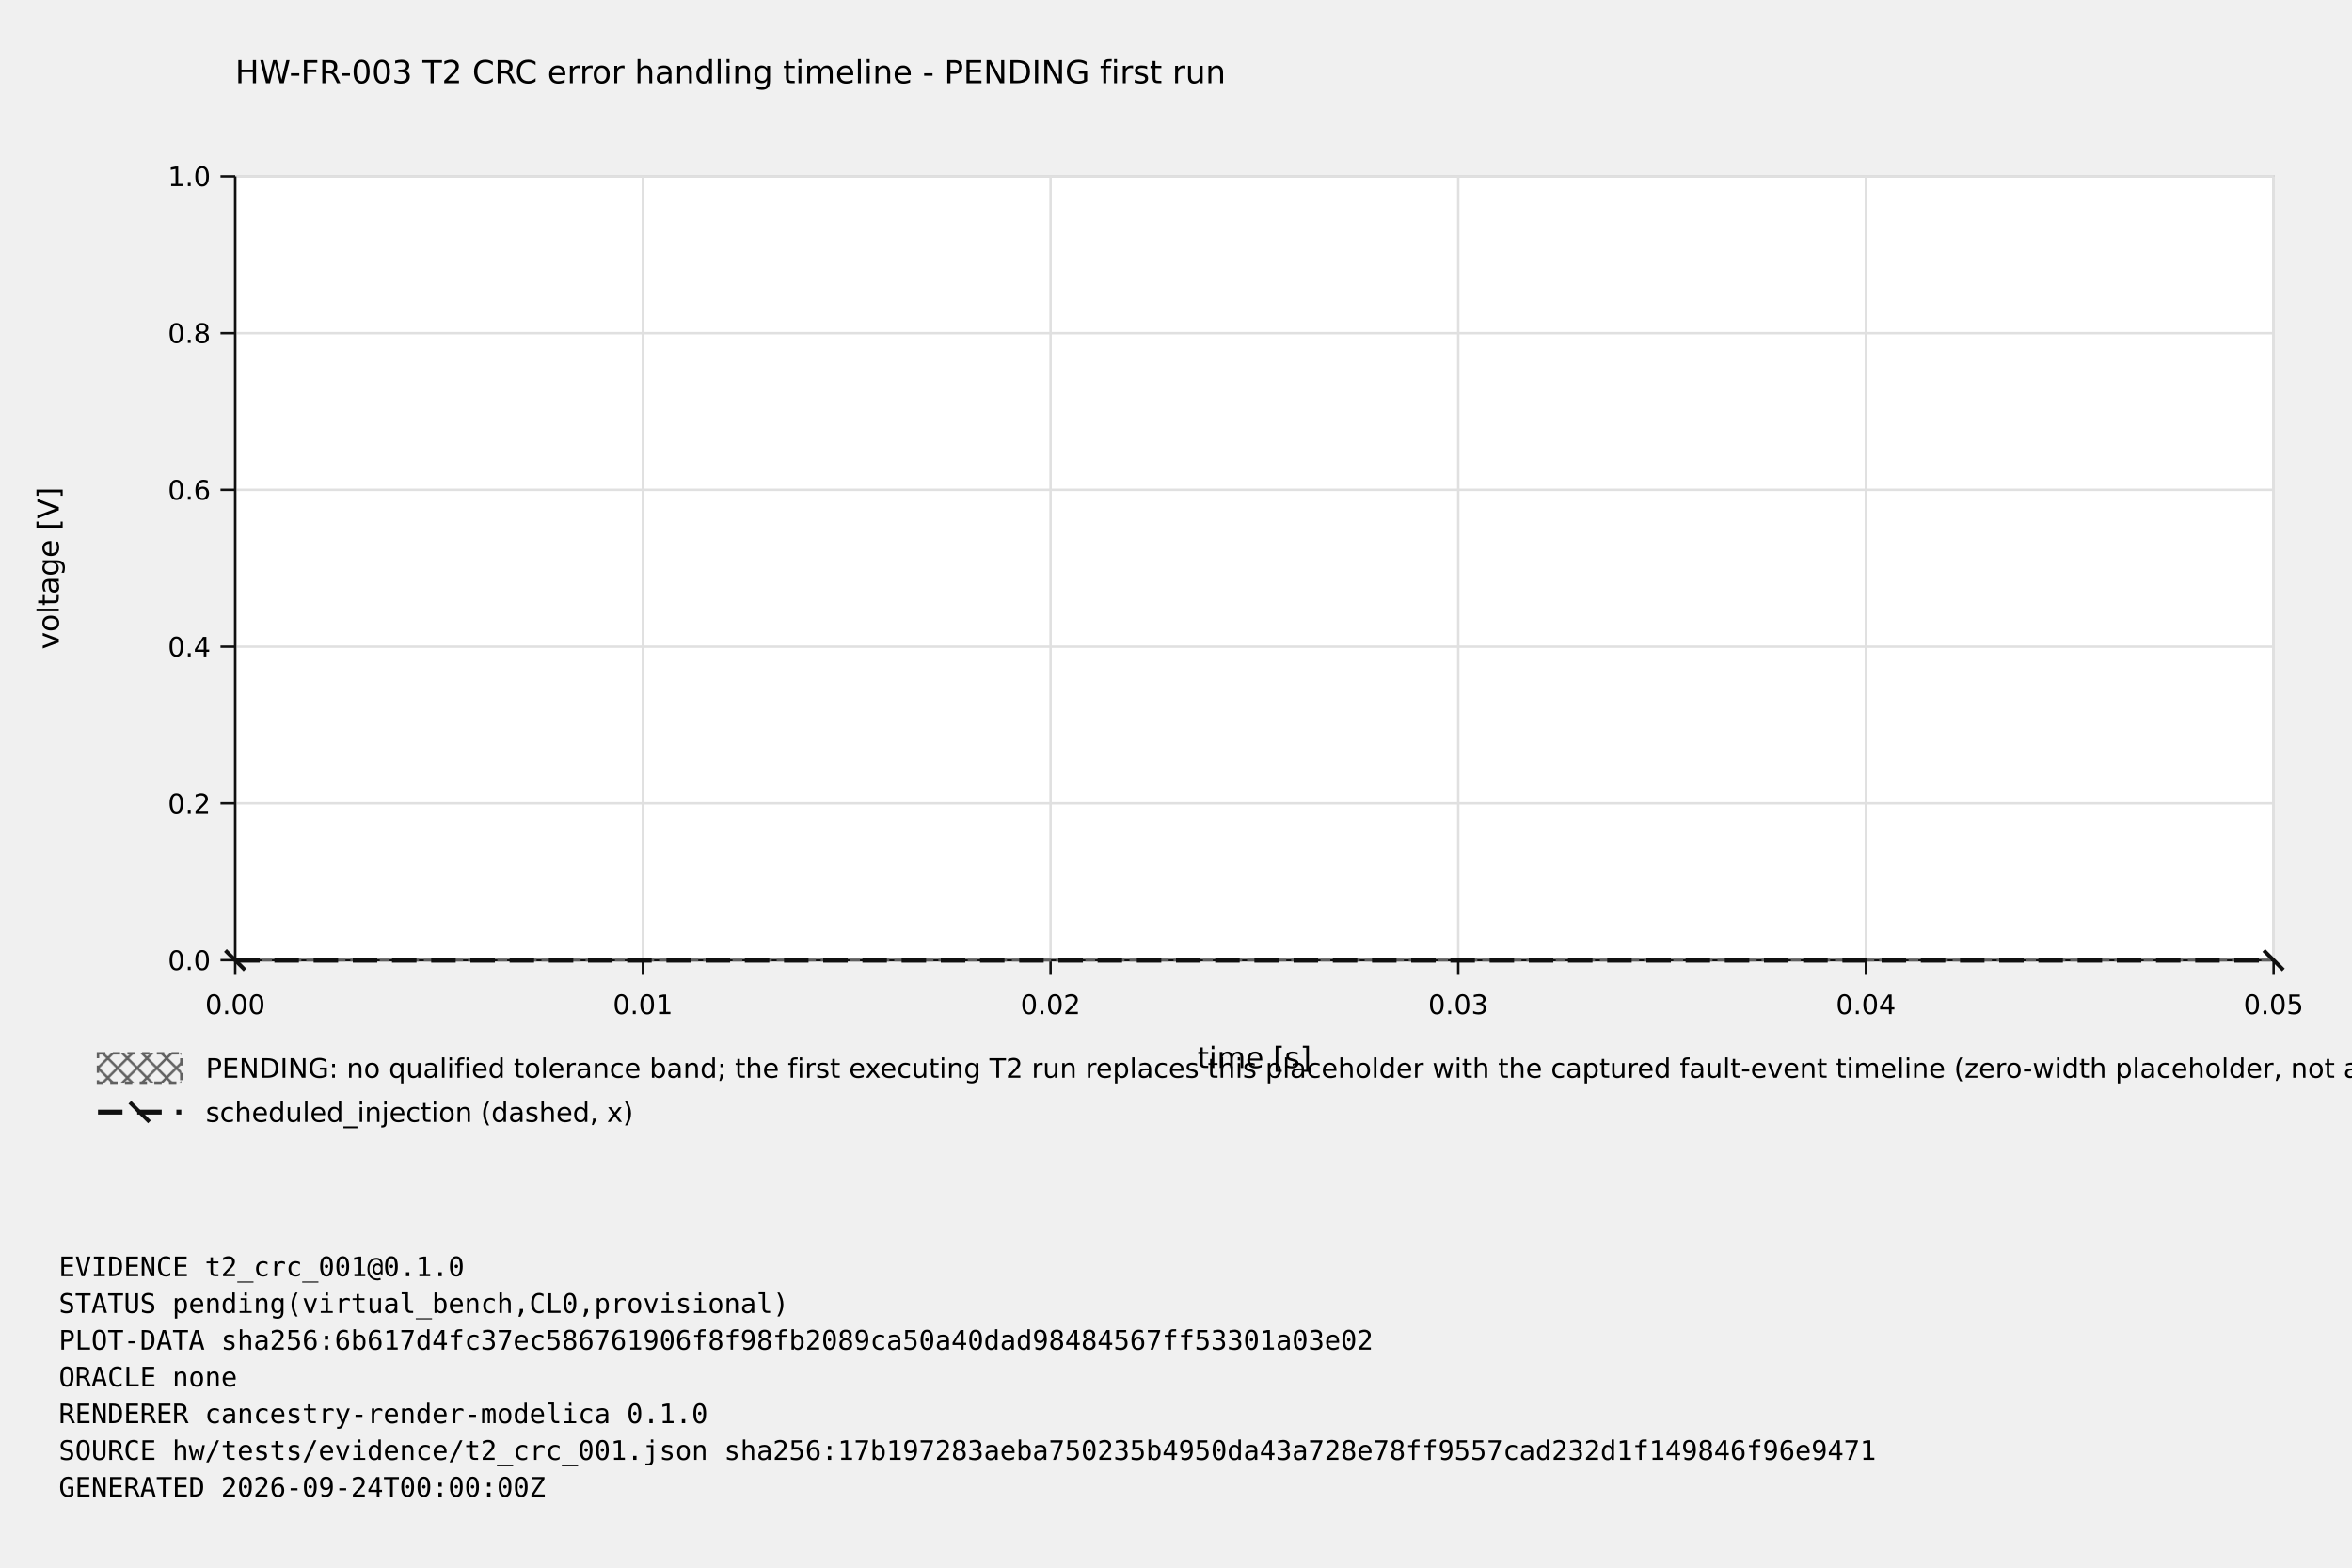
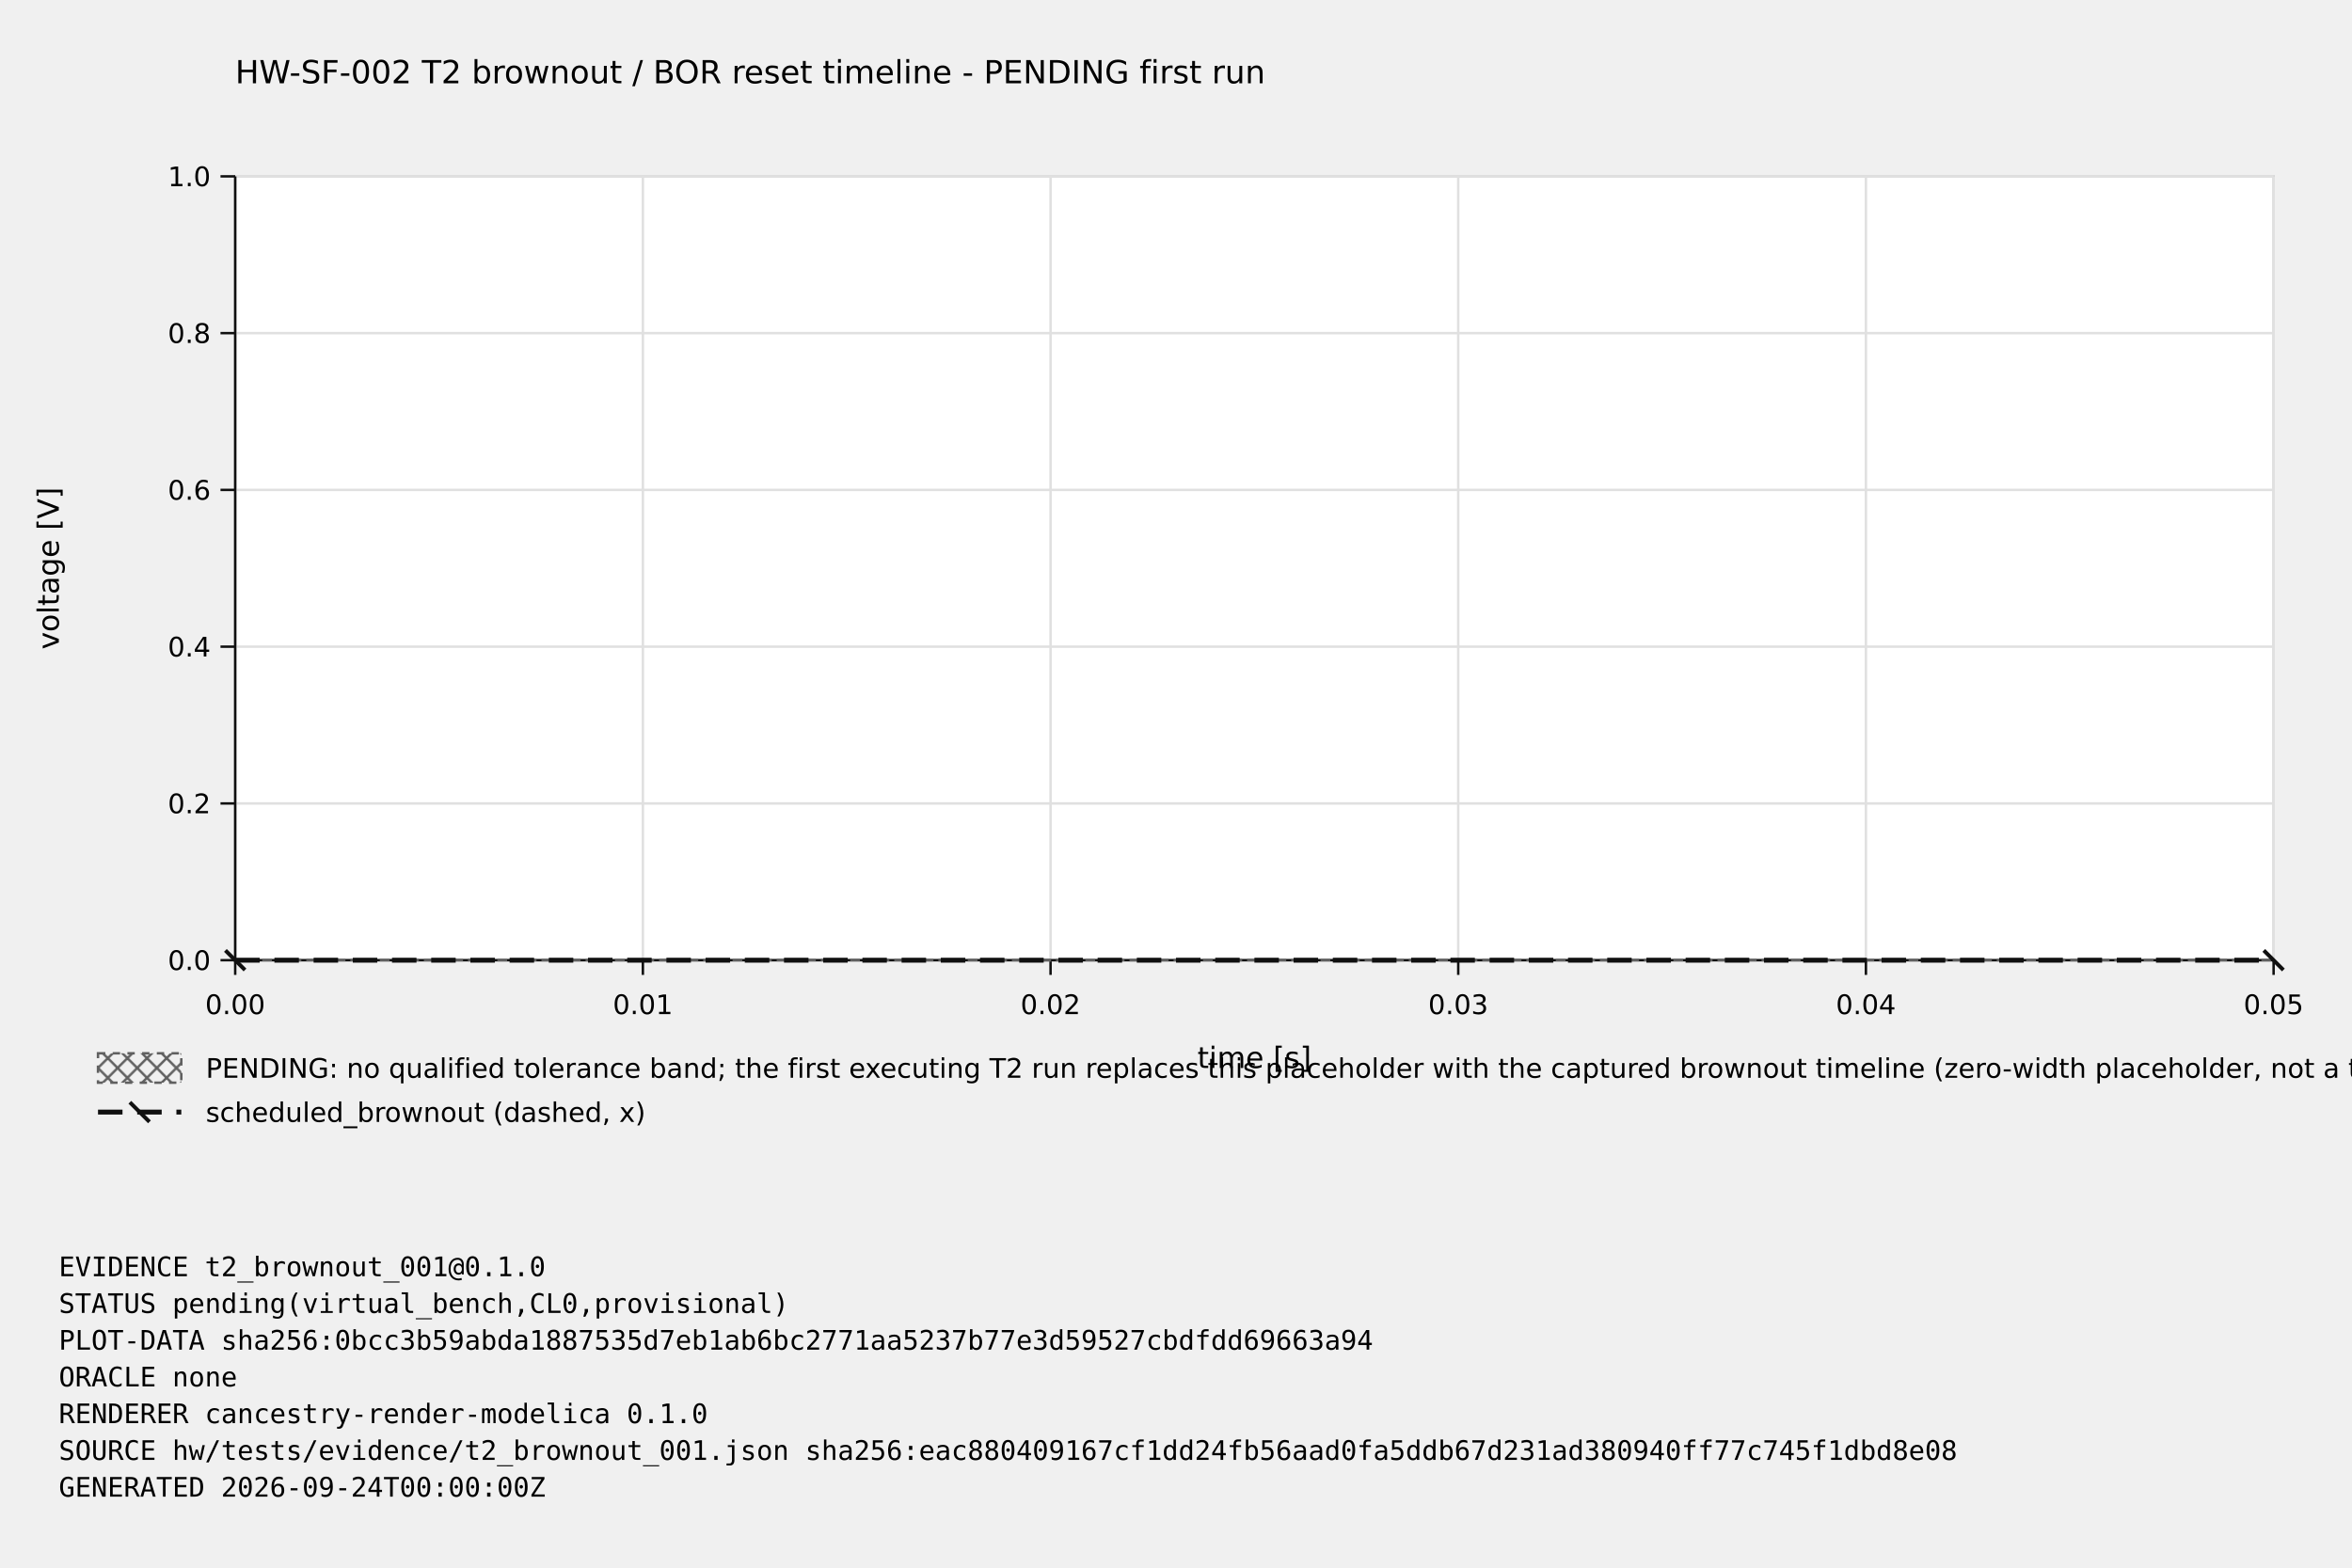
- <svg xmlns="http://www.w3.org/2000/svg" width="960" height="640" viewBox="0 0 960 640" role="img" aria-labelledby="t2_crc_001-title t2_crc_001-desc">
+ <svg xmlns="http://www.w3.org/2000/svg" width="960" height="640" viewBox="0 0 960 640" role="img" aria-labelledby="t2_brownout_001-title t2_brownout_001-desc">
  <defs>
    <pattern id="hatch-0" width="8" height="8" patternUnits="userSpaceOnUse">
      <line x1="0" y1="0" x2="8" y2="8" stroke="#606060" stroke-width="1" />
      <line x1="8" y1="0" x2="0" y2="8" stroke="#606060" stroke-width="1" />
    </pattern>
  </defs>
  <rect x="96" y="72" width="832" height="320" fill="#ffffff" stroke="#d0d0d0" />
  <line x1="96.000" y1="72" x2="96.000" y2="392" stroke="#e0e0e0" />
  <line x1="96.000" y1="392" x2="96.000" y2="398" stroke="#101010" />
  <text x="96.000" y="414" text-anchor="middle" font-family="DejaVu Sans, sans-serif" font-size="11">0.00</text>
  <line x1="262.400" y1="72" x2="262.400" y2="392" stroke="#e0e0e0" />
  <line x1="262.400" y1="392" x2="262.400" y2="398" stroke="#101010" />
  <text x="262.400" y="414" text-anchor="middle" font-family="DejaVu Sans, sans-serif" font-size="11">0.01</text>
  <line x1="428.800" y1="72" x2="428.800" y2="392" stroke="#e0e0e0" />
  <line x1="428.800" y1="392" x2="428.800" y2="398" stroke="#101010" />
  <text x="428.800" y="414" text-anchor="middle" font-family="DejaVu Sans, sans-serif" font-size="11">0.02</text>
  <line x1="595.200" y1="72" x2="595.200" y2="392" stroke="#e0e0e0" />
  <line x1="595.200" y1="392" x2="595.200" y2="398" stroke="#101010" />
  <text x="595.200" y="414" text-anchor="middle" font-family="DejaVu Sans, sans-serif" font-size="11">0.03</text>
  <line x1="761.600" y1="72" x2="761.600" y2="392" stroke="#e0e0e0" />
  <line x1="761.600" y1="392" x2="761.600" y2="398" stroke="#101010" />
  <text x="761.600" y="414" text-anchor="middle" font-family="DejaVu Sans, sans-serif" font-size="11">0.04</text>
  <line x1="928.000" y1="72" x2="928.000" y2="392" stroke="#e0e0e0" />
  <line x1="928.000" y1="392" x2="928.000" y2="398" stroke="#101010" />
  <text x="928.000" y="414" text-anchor="middle" font-family="DejaVu Sans, sans-serif" font-size="11">0.05</text>
  <line x1="96" y1="392.000" x2="928" y2="392.000" stroke="#e0e0e0" />
  <line x1="90" y1="392.000" x2="96" y2="392.000" stroke="#101010" />
  <text x="86" y="396.000" text-anchor="end" font-family="DejaVu Sans, sans-serif" font-size="11">0.0</text>
  <line x1="96" y1="328.000" x2="928" y2="328.000" stroke="#e0e0e0" />
  <line x1="90" y1="328.000" x2="96" y2="328.000" stroke="#101010" />
  <text x="86" y="332.000" text-anchor="end" font-family="DejaVu Sans, sans-serif" font-size="11">0.2</text>
  <line x1="96" y1="264.000" x2="928" y2="264.000" stroke="#e0e0e0" />
  <line x1="90" y1="264.000" x2="96" y2="264.000" stroke="#101010" />
  <text x="86" y="268.000" text-anchor="end" font-family="DejaVu Sans, sans-serif" font-size="11">0.4</text>
  <line x1="96" y1="200.000" x2="928" y2="200.000" stroke="#e0e0e0" />
  <line x1="90" y1="200.000" x2="96" y2="200.000" stroke="#101010" />
  <text x="86" y="204.000" text-anchor="end" font-family="DejaVu Sans, sans-serif" font-size="11">0.6</text>
  <line x1="96" y1="136.000" x2="928" y2="136.000" stroke="#e0e0e0" />
  <line x1="90" y1="136.000" x2="96" y2="136.000" stroke="#101010" />
  <text x="86" y="140.000" text-anchor="end" font-family="DejaVu Sans, sans-serif" font-size="11">0.8</text>
  <line x1="96" y1="72.000" x2="928" y2="72.000" stroke="#e0e0e0" />
  <line x1="90" y1="72.000" x2="96" y2="72.000" stroke="#101010" />
  <text x="86" y="76.000" text-anchor="end" font-family="DejaVu Sans, sans-serif" font-size="11">1.0</text>
  <line x1="96" y1="392" x2="928" y2="392" stroke="#101010" />
  <line x1="96" y1="72" x2="96" y2="392" stroke="#101010" />
  <text x="512" y="436" text-anchor="middle" font-family="DejaVu Sans, sans-serif" font-size="12">time [s]</text>
  <text x="24" y="232" text-anchor="middle" font-family="DejaVu Sans, sans-serif" font-size="12" transform="rotate(-90 24 232)">voltage [V]</text>
  <polygon points="96.000,392.000 928.000,392.000 928.000,392.000 96.000,392.000" fill="url(#hatch-0)" stroke="#606060" stroke-width="1" stroke-dasharray="3 3" />
  <polyline points="96.000,392.000 137.600,392.000 179.200,392.000 262.400,392.000 928.000,392.000" fill="none" stroke="#101010" stroke-width="2" stroke-dasharray="10 6" />
  <path d="M92.000,388.000 L100.000,396.000" stroke="#101010" stroke-width="1.6" />
  <path d="M924.000,388.000 L932.000,396.000" stroke="#101010" stroke-width="1.6" />
-   <text x="96" y="34" font-family="DejaVu Sans, sans-serif" font-size="13">HW-FR-003 T2 CRC error handling timeline - PENDING first run</text>
+   <text x="96" y="34" font-family="DejaVu Sans, sans-serif" font-size="13">HW-SF-002 T2 brownout / BOR reset timeline - PENDING first run</text>
  <g transform="translate(40,436)">
    <rect x="0" y="-6" width="34" height="12" fill="url(#hatch-0)" stroke="#606060" stroke-dasharray="3 3" />
-     <text x="44" y="4" font-family="DejaVu Sans, sans-serif" font-size="11">PENDING: no qualified tolerance band; the first executing T2 run replaces this placeholder with the captured fault-event timeline (zero-width placeholder, not a tolerance claim)</text>
+     <text x="44" y="4" font-family="DejaVu Sans, sans-serif" font-size="11">PENDING: no qualified tolerance band; the first executing T2 run replaces this placeholder with the captured brownout timeline (zero-width placeholder, not a tolerance claim)</text>
  </g>
  <g transform="translate(40,454)">
    <line x1="0" y1="0" x2="34" y2="0" stroke="#101010" stroke-width="2" stroke-dasharray="10 6" />
    <path d="M13.000,-4.000 L21.000,4.000" stroke="#101010" stroke-width="1.6" />
-     <text x="44" y="4" font-family="DejaVu Sans, sans-serif" font-size="11">scheduled_injection (dashed, x)</text>
+     <text x="44" y="4" font-family="DejaVu Sans, sans-serif" font-size="11">scheduled_brownout (dashed, x)</text>
  </g>
-   <text x="24" y="521" font-family="DejaVu Sans Mono, monospace" font-size="11">EVIDENCE  t2_crc_001@0.1.0</text>
+   <text x="24" y="521" font-family="DejaVu Sans Mono, monospace" font-size="11">EVIDENCE  t2_brownout_001@0.1.0</text>
  <text x="24" y="536" font-family="DejaVu Sans Mono, monospace" font-size="11">STATUS  pending(virtual_bench,CL0,provisional)</text>
-   <text x="24" y="551" font-family="DejaVu Sans Mono, monospace" font-size="11">PLOT-DATA  sha256:6b617d4fc37ec586761906f8f98fb2089ca50a40dad98484567ff53301a03e02</text>
+   <text x="24" y="551" font-family="DejaVu Sans Mono, monospace" font-size="11">PLOT-DATA  sha256:0bcc3b59abda1887535d7eb1ab6bc2771aa5237b77e3d59527cbdfdd69663a94</text>
  <text x="24" y="566" font-family="DejaVu Sans Mono, monospace" font-size="11">ORACLE  none</text>
  <text x="24" y="581" font-family="DejaVu Sans Mono, monospace" font-size="11">RENDERER  cancestry-render-modelica 0.1.0</text>
-   <text x="24" y="596" font-family="DejaVu Sans Mono, monospace" font-size="11">SOURCE  hw/tests/evidence/t2_crc_001.json sha256:17b197283aeba750235b4950da43a728e78ff9557cad232d1f149846f96e9471</text>
+   <text x="24" y="596" font-family="DejaVu Sans Mono, monospace" font-size="11">SOURCE  hw/tests/evidence/t2_brownout_001.json sha256:eac880409167cf1dd24fb56aad0fa5ddb67d231ad380940ff77c745f1dbd8e08</text>
  <text x="24" y="611" font-family="DejaVu Sans Mono, monospace" font-size="11">GENERATED  2026-09-24T00:00:00Z</text>
</svg>
